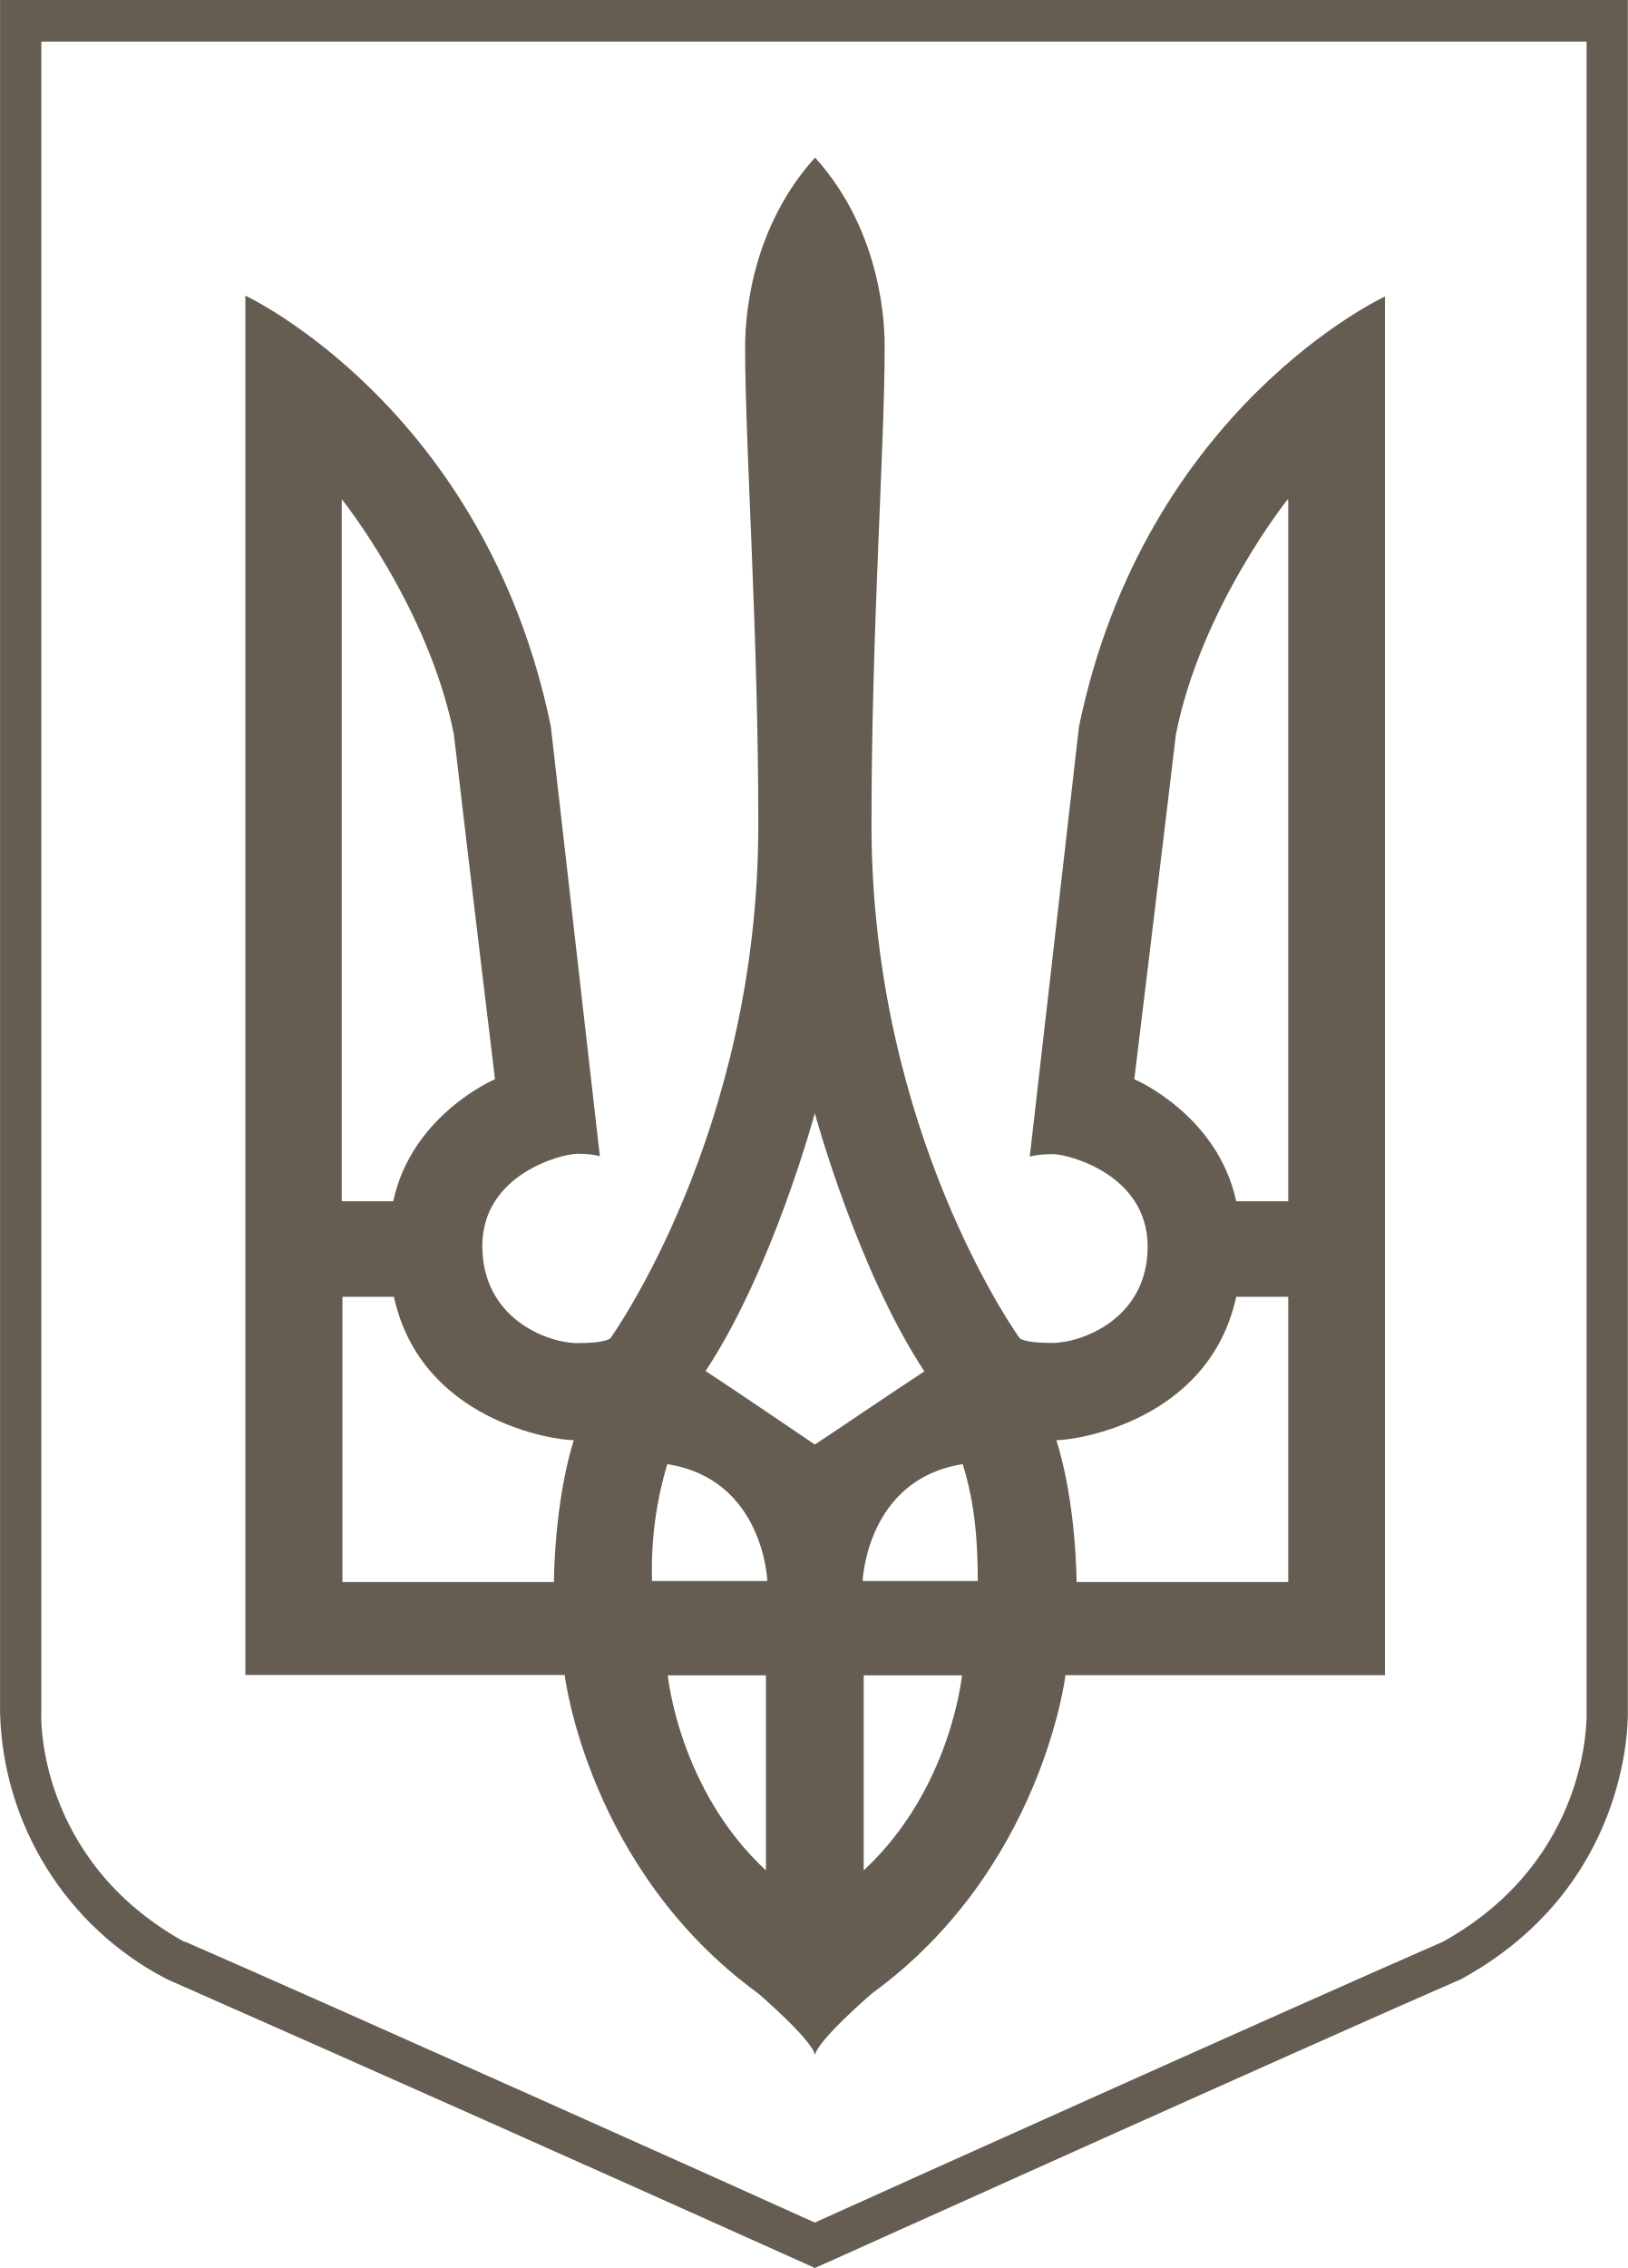
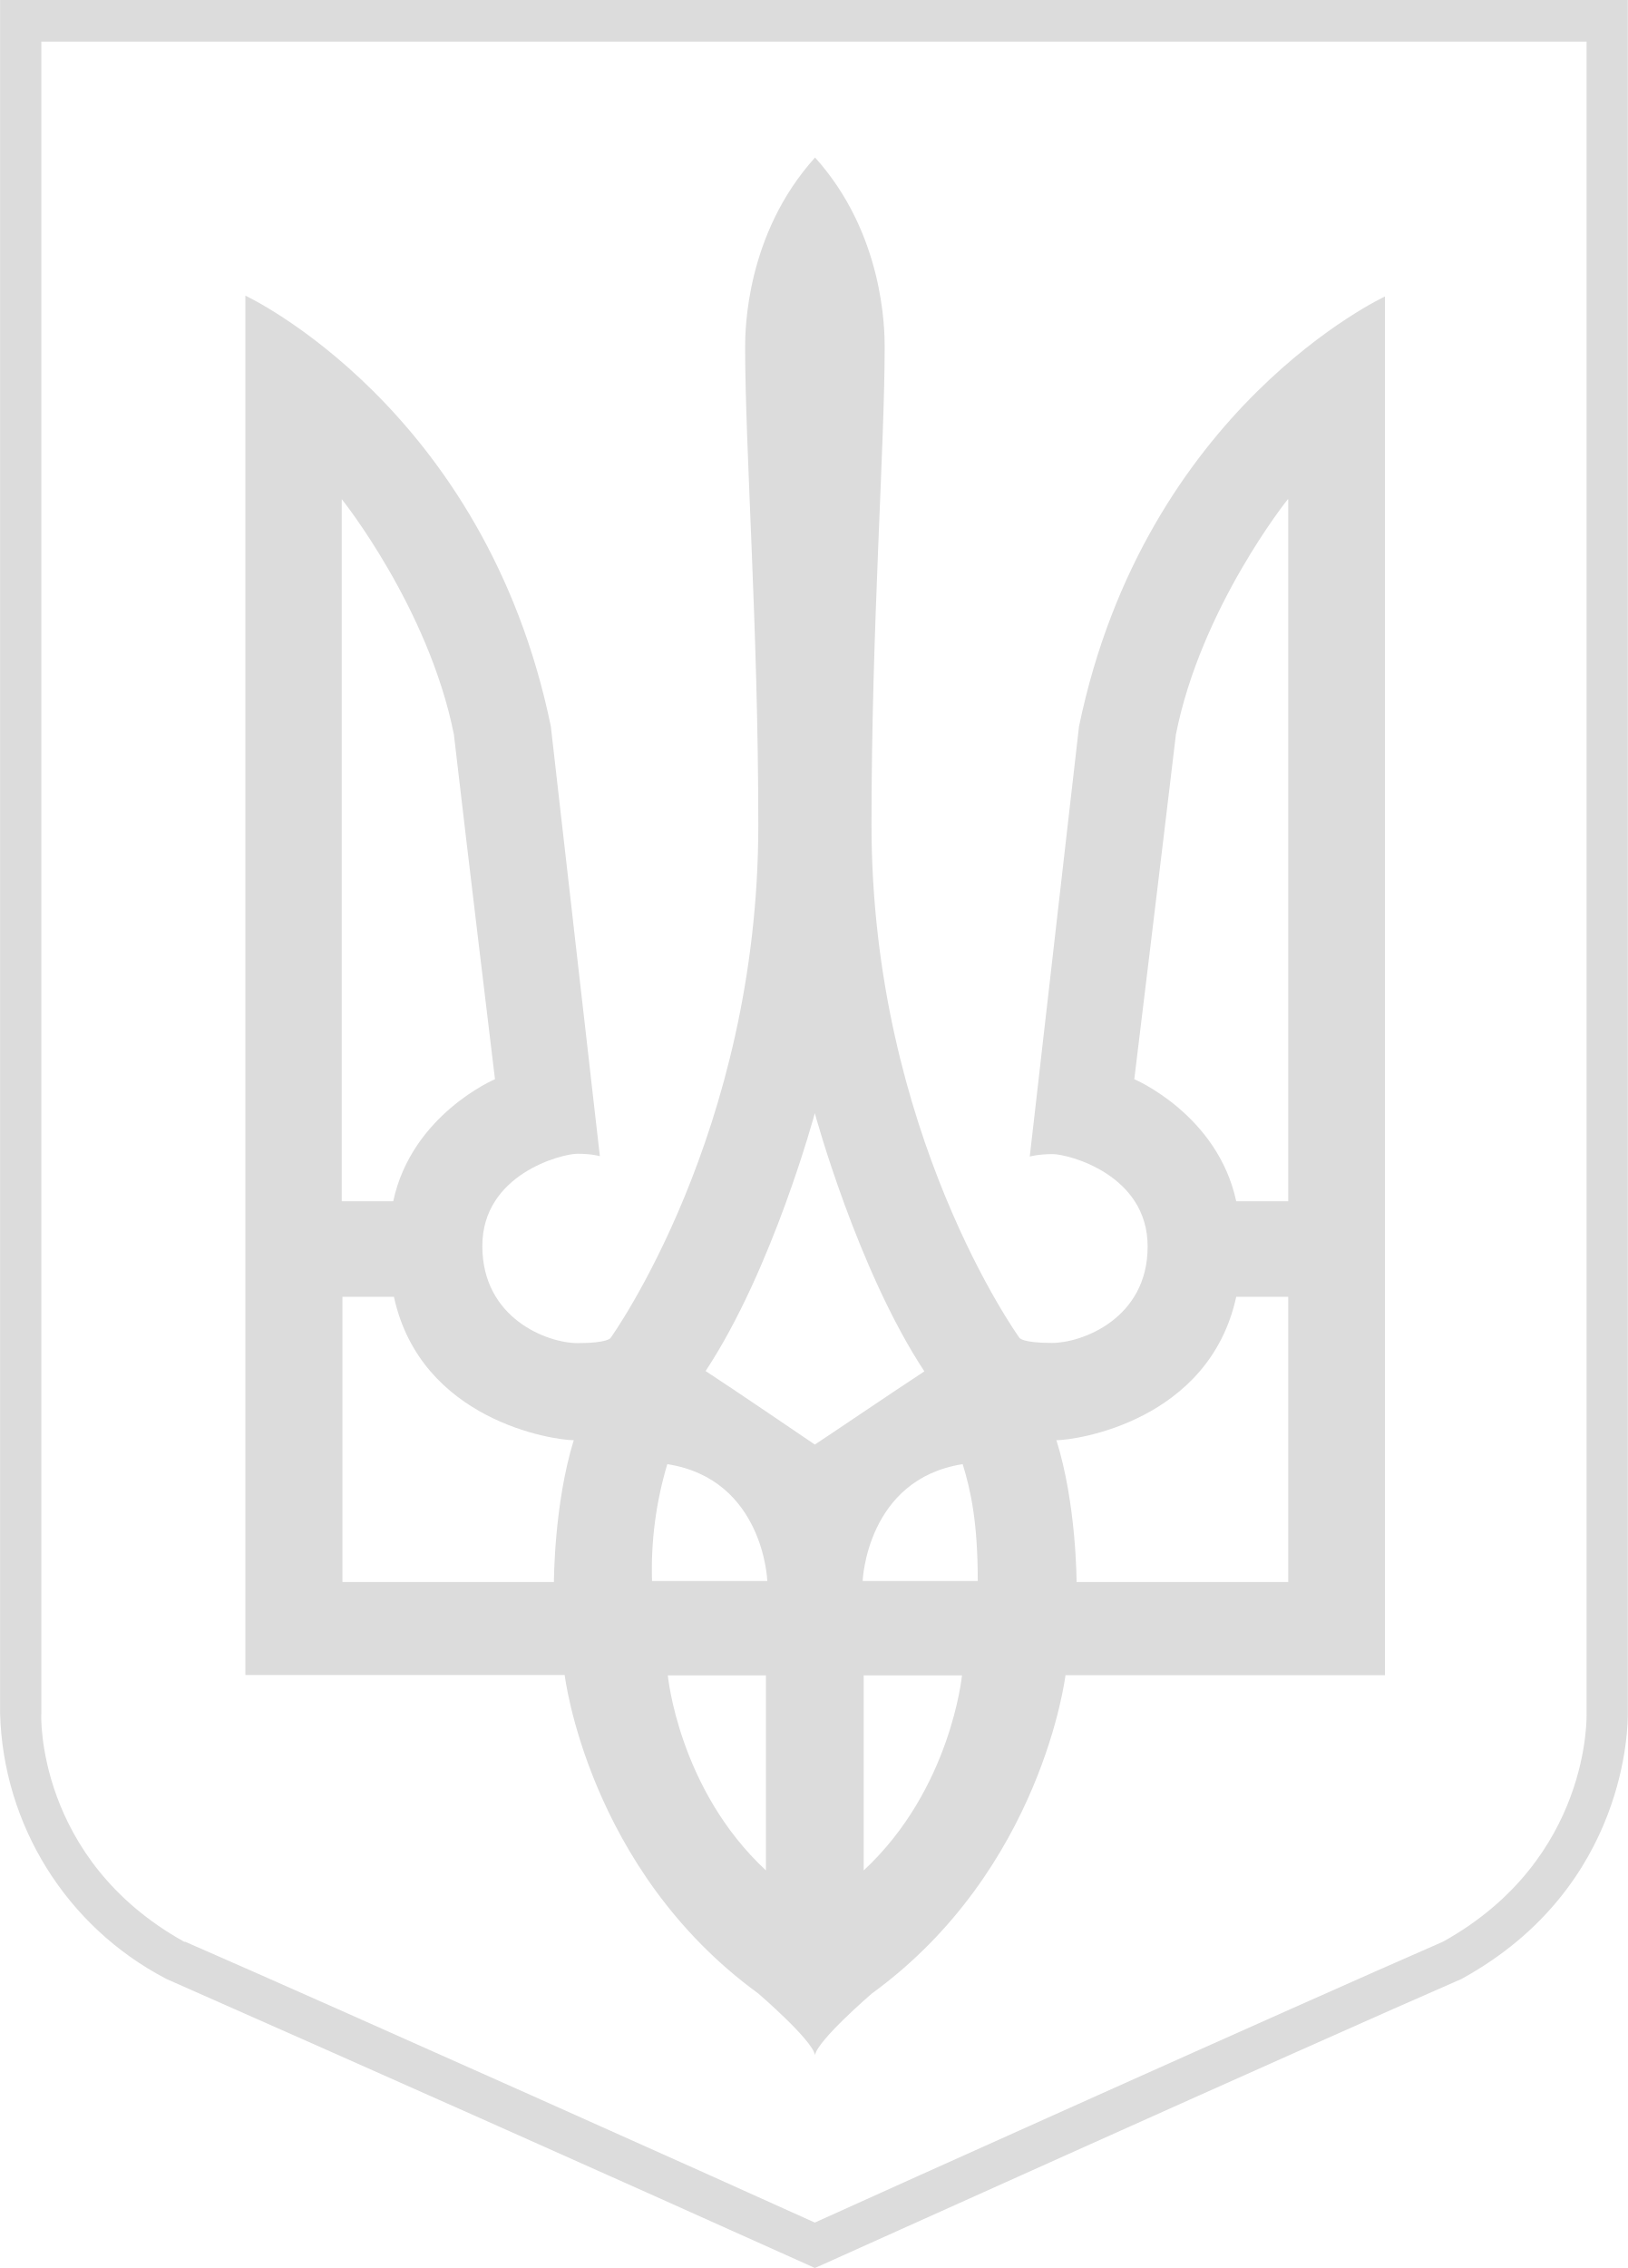
<svg xmlns="http://www.w3.org/2000/svg" version="1.1" width="119.585" height="44.07mm" viewBox="0 0 9.39 13.08" id="svg2" xml:space="preserve" style="fill-rule: evenodd;">
  <defs id="defs4">
    <style type="text/css" id="style6" />
  </defs>
  <g id="Layer_x0020_1">
-     <path d="M4.652 13.058a605.27 605.27 0 0 0-3.688-1.643l-.006-.003-.004-.002A1.782 1.782 0 0 1 0 9.88V0h9.39v9.88c0 .057.006 1-.954 1.53l-.003.002-.007.003c-.912.397-3.668 1.64-3.676 1.643l-.05.022-.048-.022zm-3.585-1.86c.856.373 3.26 1.45 3.633 1.62.37-.168 2.753-1.24 3.624-1.62.858-.477.828-1.315.828-1.317V.24H.238V9.883c-.002.002-.032.84.825 1.316z" id="path10" style="fill: #665d52; fill-rule: nonzero;" />
-     <path d="M4.7.91c-.396.44-.402.99-.402 1.092 0 .584.076 1.62.076 2.757 0 1.775-.852 2.957-.852 2.957s-.015.03-.19.03-.55-.142-.55-.56c0-.416.46-.532.548-.532.087 0 .13.014.13.014l-.283-2.48c-.38-1.84-1.762-2.483-1.762-2.483V9.66h1.842s.134 1.122 1.117 1.837c0 0 .312.268.327.355.016-.087.328-.355.328-.355.983-.715 1.117-1.836 1.117-1.836h1.843V1.71S6.605 2.35 6.224 4.19L5.94 6.67c.002 0 .046-.014.133-.014s.547.116.547.533c0 .415-.378.556-.552.556s-.188-.03-.188-.03-.853-1.18-.853-2.96c0-1.134.076-2.17.076-2.755 0-.1-.005-.652-.402-1.092zm-.282 8.752h-.566s.062.657.566 1.125V9.662zm.566 0h.565s-.063.657-.567 1.125V9.662zM7.428 2.88s-.5.624-.645 1.356c-.08.675-.24 1.988-.24 1.988s.48.203.588.704h.3V2.88zM6.093 8.306c.117 0 .882-.112 1.038-.827h.3v1.645H6.21s0-.45-.117-.82zm-.453.812h-.664s.022-.587.577-.674c.047.152.087.337.087.674zM4.7 6.42s-.242.9-.63 1.487c.145.094.63.424.63.424 0 .002.487-.328.632-.422C4.944 7.32 4.7 6.42 4.7 6.42zm-.94 2.698h.666s-.02-.587-.577-.674a2.12 2.12 0 0 0-.088.674zm-.45-.812c-.117 0-.882-.112-1.038-.827h-.297v1.645h1.22s0-.45.115-.82zM1.972 2.88s.5.624.646 1.356c.078.675.237 1.988.237 1.988s-.48.203-.587.704h-.297V2.88z" id="path12" style="fill: #665d52;" />
+     <path d="M4.652 13.058a605.27 605.27 0 0 0-3.688-1.643l-.006-.003-.004-.002A1.782 1.782 0 0 1 0 9.88V0h9.39v9.88c0 .057.006 1-.954 1.53l-.003.002-.007.003c-.912.397-3.668 1.64-3.676 1.643l-.05.022-.048-.022zm-3.585-1.86c.856.373 3.26 1.45 3.633 1.62.37-.168 2.753-1.24 3.624-1.62.858-.477.828-1.315.828-1.317V.24H.238V9.883c-.002.002-.032.84.825 1.316z" id="path10" style="fill: #DCDCDC; fill-rule: nonzero;" />
+     <path d="M4.7.91c-.396.44-.402.99-.402 1.092 0 .584.076 1.62.076 2.757 0 1.775-.852 2.957-.852 2.957s-.015.03-.19.03-.55-.142-.55-.56c0-.416.46-.532.548-.532.087 0 .13.014.13.014l-.283-2.48c-.38-1.84-1.762-2.483-1.762-2.483V9.66h1.842s.134 1.122 1.117 1.837c0 0 .312.268.327.355.016-.087.328-.355.328-.355.983-.715 1.117-1.836 1.117-1.836h1.843V1.71S6.605 2.35 6.224 4.19L5.94 6.67c.002 0 .046-.014.133-.014s.547.116.547.533c0 .415-.378.556-.552.556s-.188-.03-.188-.03-.853-1.18-.853-2.96c0-1.134.076-2.17.076-2.755 0-.1-.005-.652-.402-1.092zm-.282 8.752h-.566s.062.657.566 1.125V9.662zm.566 0h.565s-.063.657-.567 1.125V9.662zM7.428 2.88s-.5.624-.645 1.356c-.08.675-.24 1.988-.24 1.988s.48.203.588.704h.3V2.88zM6.093 8.306c.117 0 .882-.112 1.038-.827h.3v1.645H6.21s0-.45-.117-.82zm-.453.812h-.664s.022-.587.577-.674c.047.152.087.337.087.674zM4.7 6.42s-.242.9-.63 1.487c.145.094.63.424.63.424 0 .002.487-.328.632-.422C4.944 7.32 4.7 6.42 4.7 6.42zm-.94 2.698h.666s-.02-.587-.577-.674a2.12 2.12 0 0 0-.088.674zm-.45-.812c-.117 0-.882-.112-1.038-.827h-.297v1.645h1.22s0-.45.115-.82zM1.972 2.88s.5.624.646 1.356c.078.675.237 1.988.237 1.988s-.48.203-.587.704h-.297V2.88z" id="path12" style="fill: #DCDCDC;" />
  </g>
</svg>
